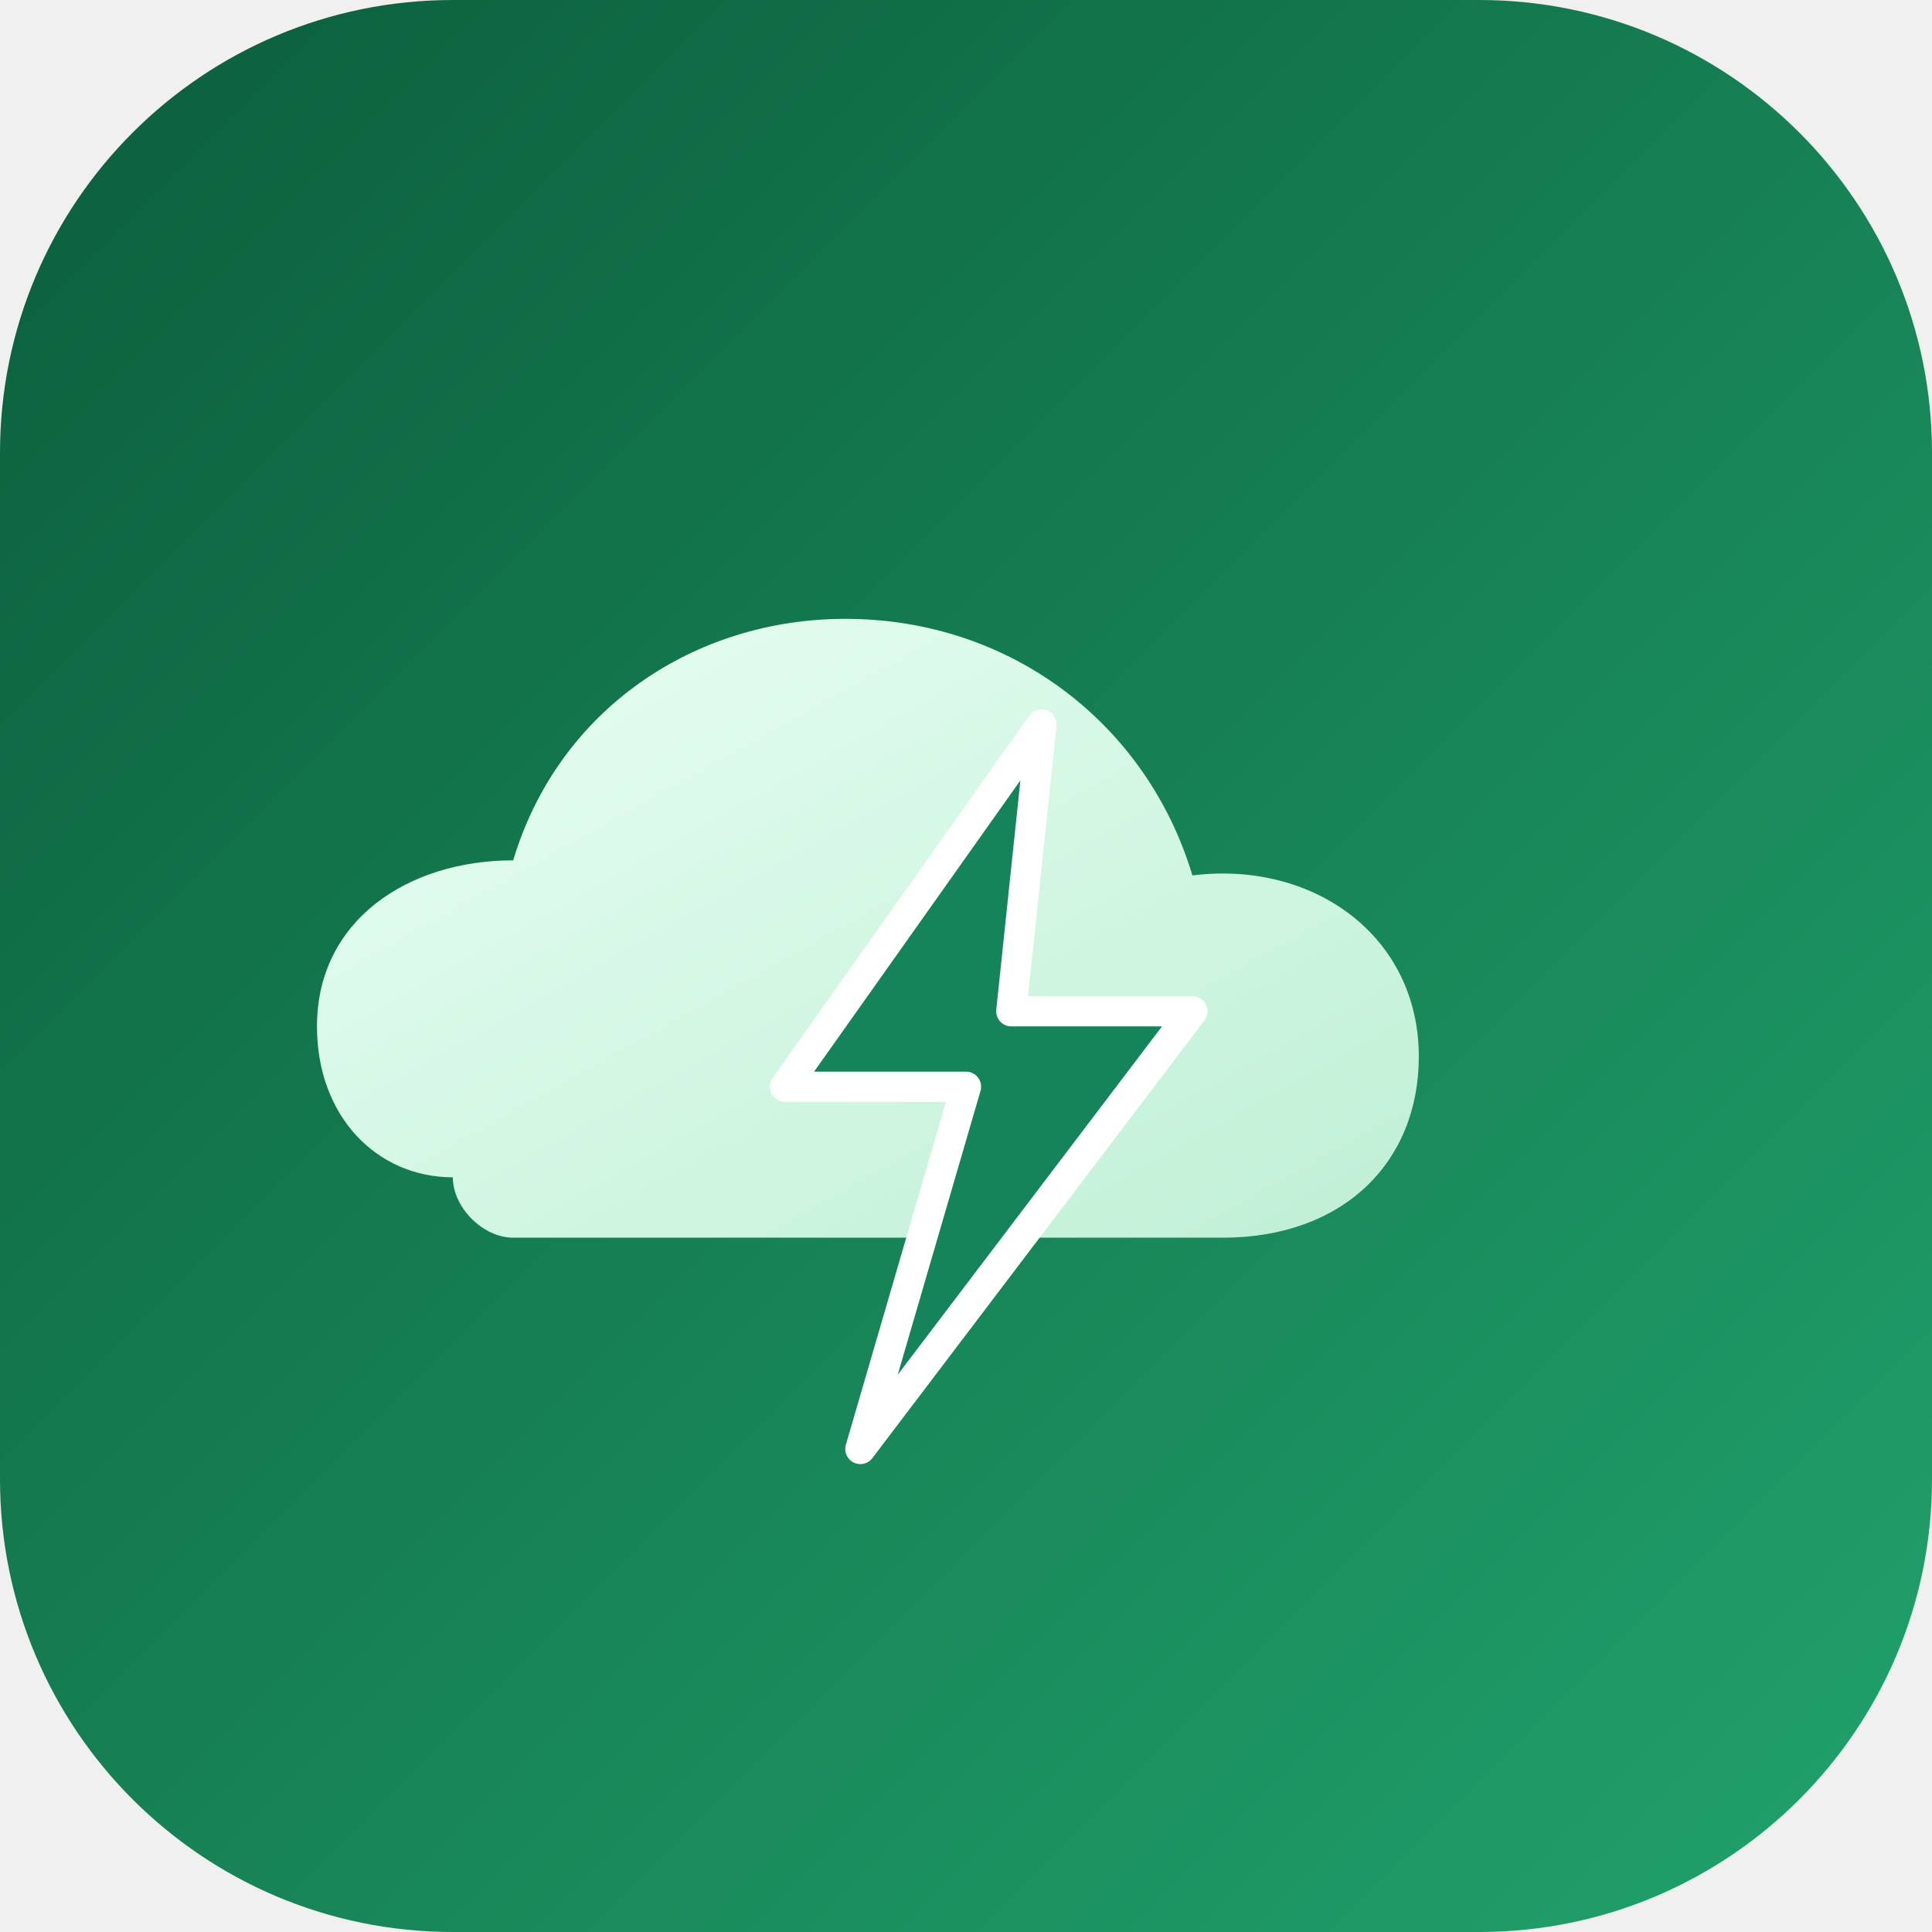
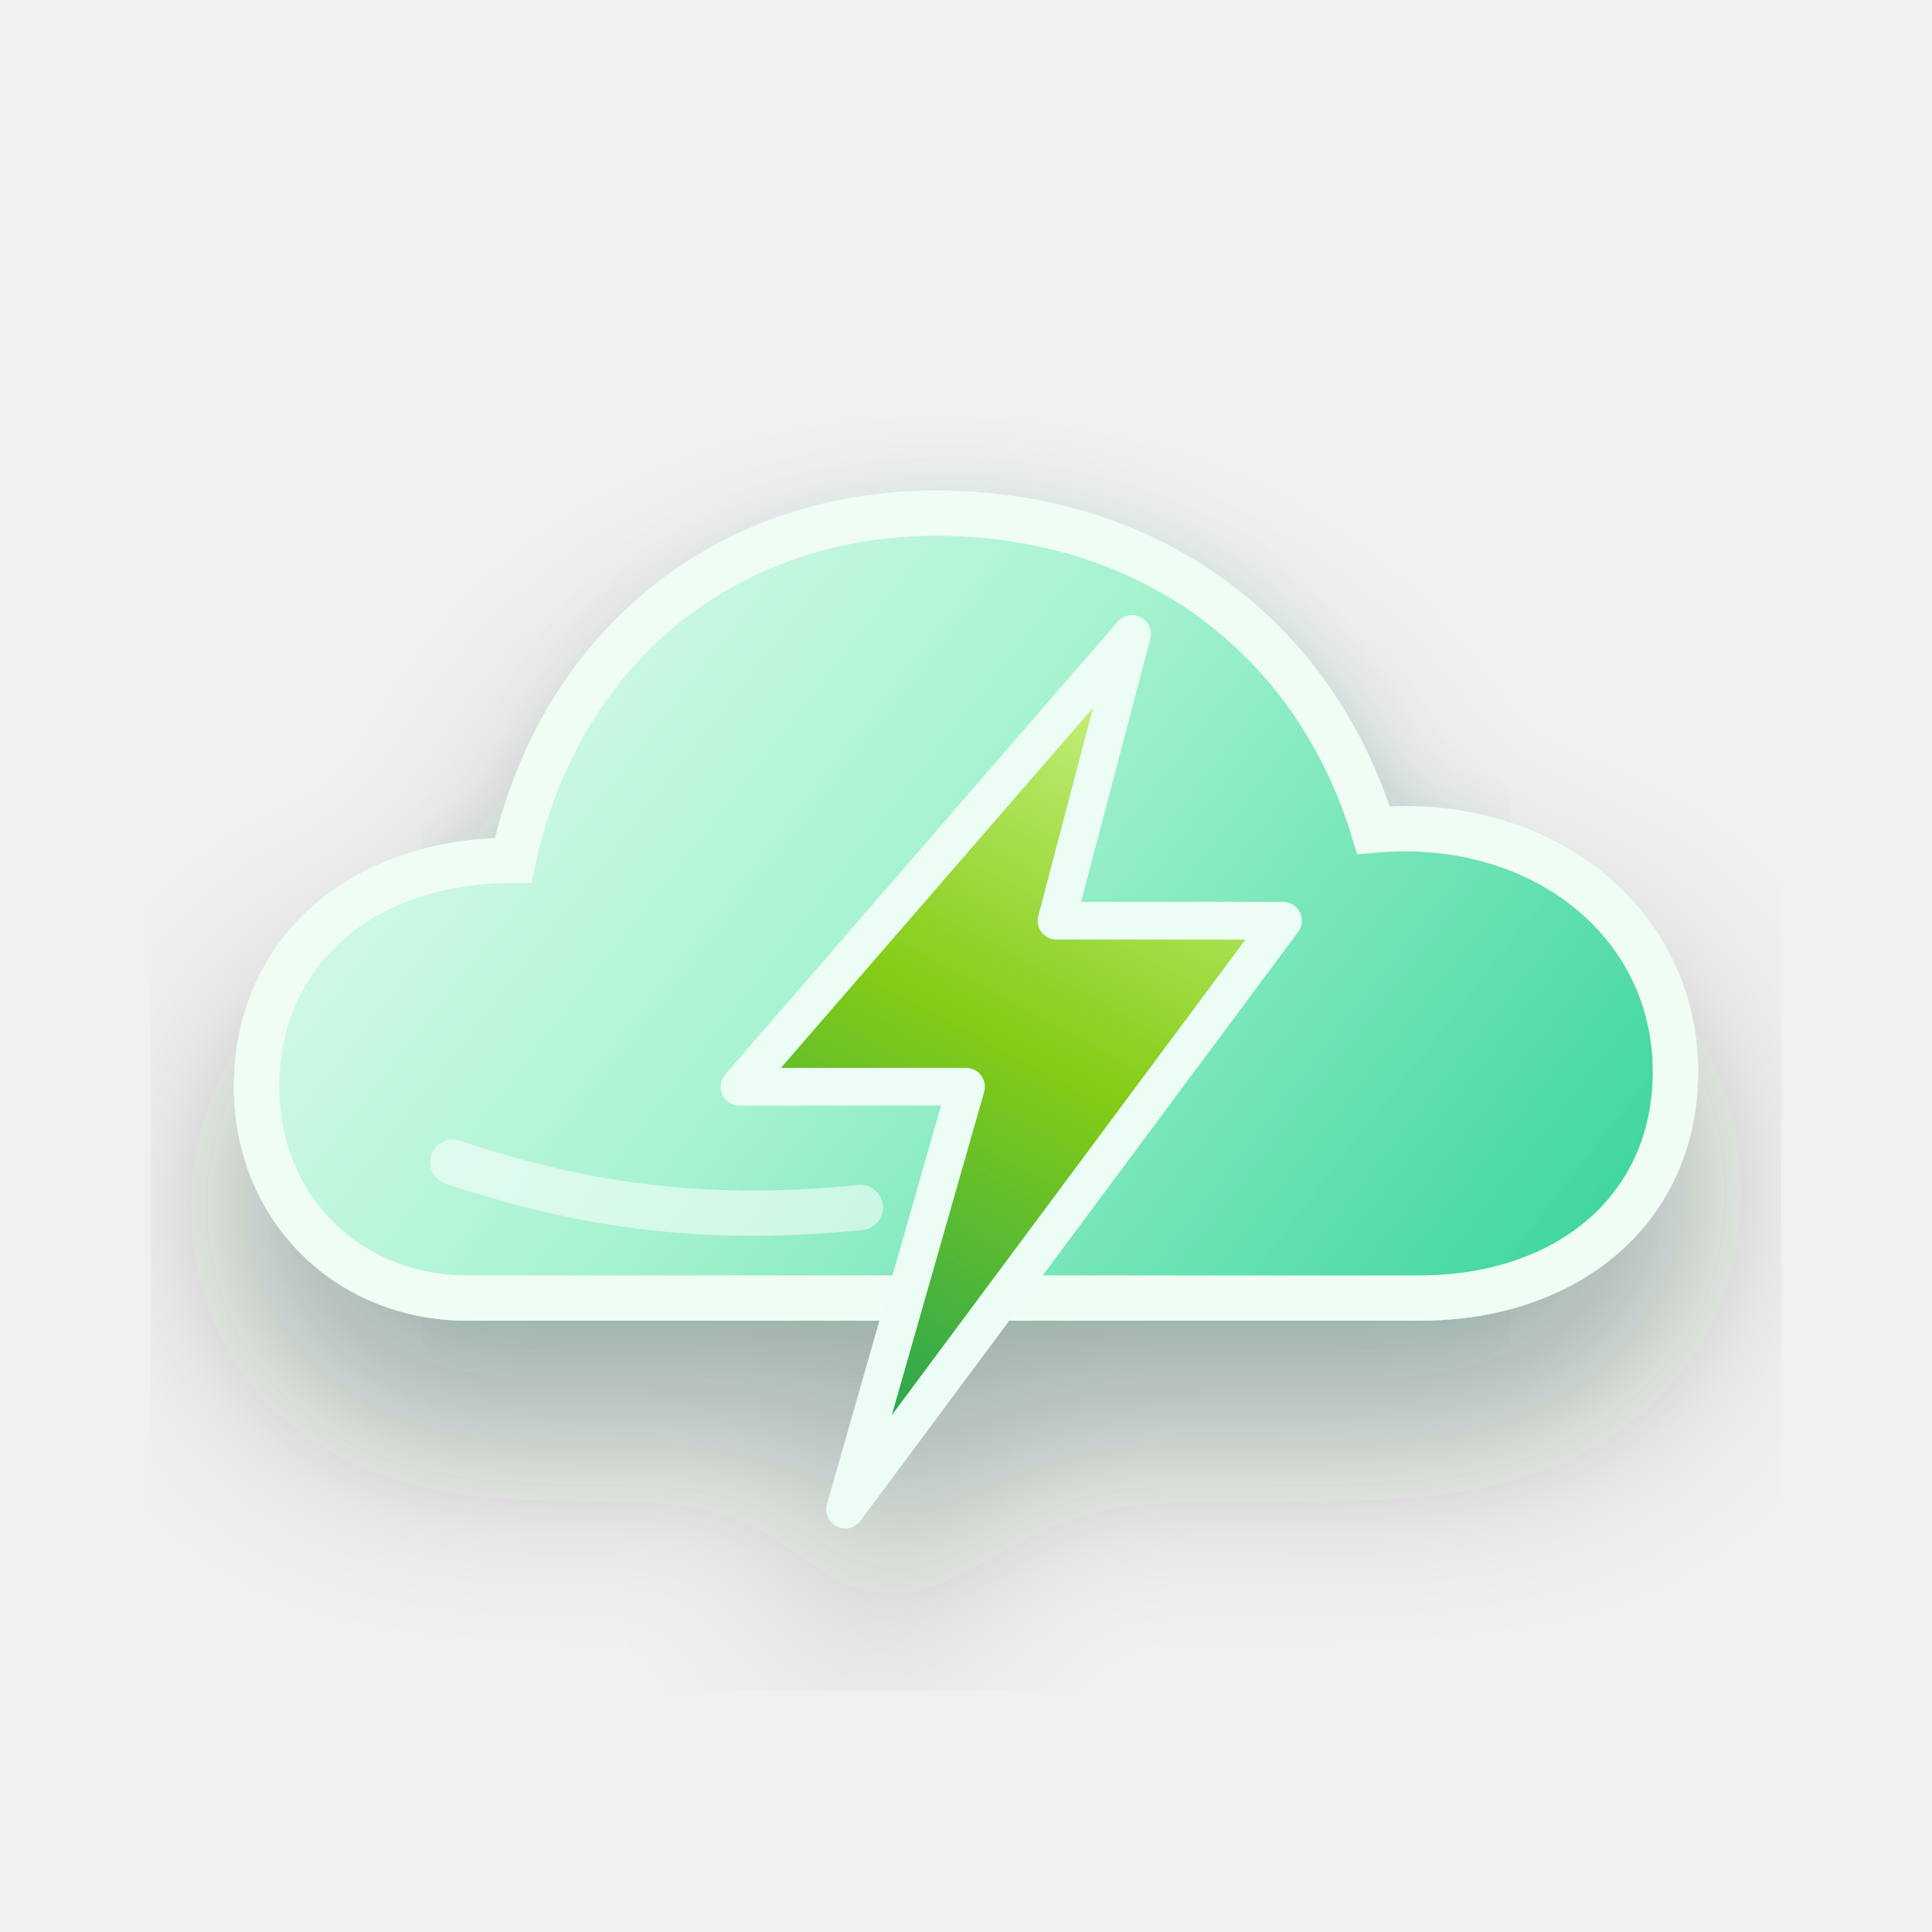
- <svg xmlns="http://www.w3.org/2000/svg" viewBox="0 0 128 128">
+ <svg xmlns="http://www.w3.org/2000/svg" viewBox="0 0 128 128" fill="none">
  <defs>
-     <linearGradient id="bg" x1="0" y1="0" x2="1" y2="1">
-       <stop offset="0%" stop-color="#0B5D3B" />
-       <stop offset="100%" stop-color="#21A36D" />
+     <linearGradient id="cloud" x1="22" y1="30" x2="104" y2="94" gradientUnits="userSpaceOnUse">
+       <stop stop-color="#ECFDF5" />
+       <stop offset=".45" stop-color="#A7F3D0" />
+       <stop offset="1" stop-color="#34D399" />
    </linearGradient>
-     <linearGradient id="cloud" x1="0" y1="0" x2="1" y2="1">
-       <stop offset="0%" stop-color="#E9FFF3" />
-       <stop offset="100%" stop-color="#BFEFD5" />
+     <linearGradient id="bolt" x1="77" y1="40" x2="45" y2="99" gradientUnits="userSpaceOnUse">
+       <stop stop-color="#D9F99D" />
+       <stop offset=".45" stop-color="#84CC16" />
+       <stop offset="1" stop-color="#059669" />
    </linearGradient>
+     <filter id="shadow" x="10" y="18" width="108" height="94" filterUnits="userSpaceOnUse">
+       <feDropShadow dx="0" dy="8" stdDeviation="6" flood-color="#022C22" flood-opacity=".32" />
+     </filter>
+     <filter id="glow" x="28" y="28" width="72" height="72" filterUnits="userSpaceOnUse">
+       <feGaussianBlur stdDeviation="2.5" />
+     </filter>
  </defs>
-   <rect width="128" height="128" rx="30" fill="url(#bg)" />
-   <path d="M30 78C25 78 21 74 21 68C21 61 27 57 34 57C37 47 46 41 56 41C67 41 76 48 79 58C87 57 94 62 94 70C94 77 89 82 81 82H34C32 82 30 80 30 78Z" fill="url(#cloud)" />
-   <path d="M69 48L52 72H64L57 96L79 67H67Z" fill="#16845A" stroke="#FFFFFF" stroke-width="2" stroke-linejoin="round" />
+   <path d="M32 86c-8 0-14-6-14-14 0-9 7-15 17-15 3-14 14-23 28-23 14 0 25 8 29 21 11-1 20 6 20 16 0 9-7 15-17 15H32Z" fill="#10B981" opacity=".18" filter="url(#glow)" />
+   <g filter="url(#shadow)">
+     <path d="M31 86c-8 0-14-6-14-14 0-9 7-15 17-15 3-14 14-23 28-23 14 0 25 8 29 21 11-1 20 6 20 16 0 9-7 15-17 15H31Z" fill="url(#cloud)" stroke="#F0FDF4" stroke-width="3" />
+     <path d="M75 42 49 72h15l-8 28 29-39H70l5-19Z" fill="url(#bolt)" stroke="#ECFDF5" stroke-width="2.5" stroke-linejoin="round" />
+     <path d="M30 77c9 3 17 4 27 3" stroke="#FFFFFF" stroke-opacity=".55" stroke-width="3" stroke-linecap="round" />
+   </g>
</svg>
